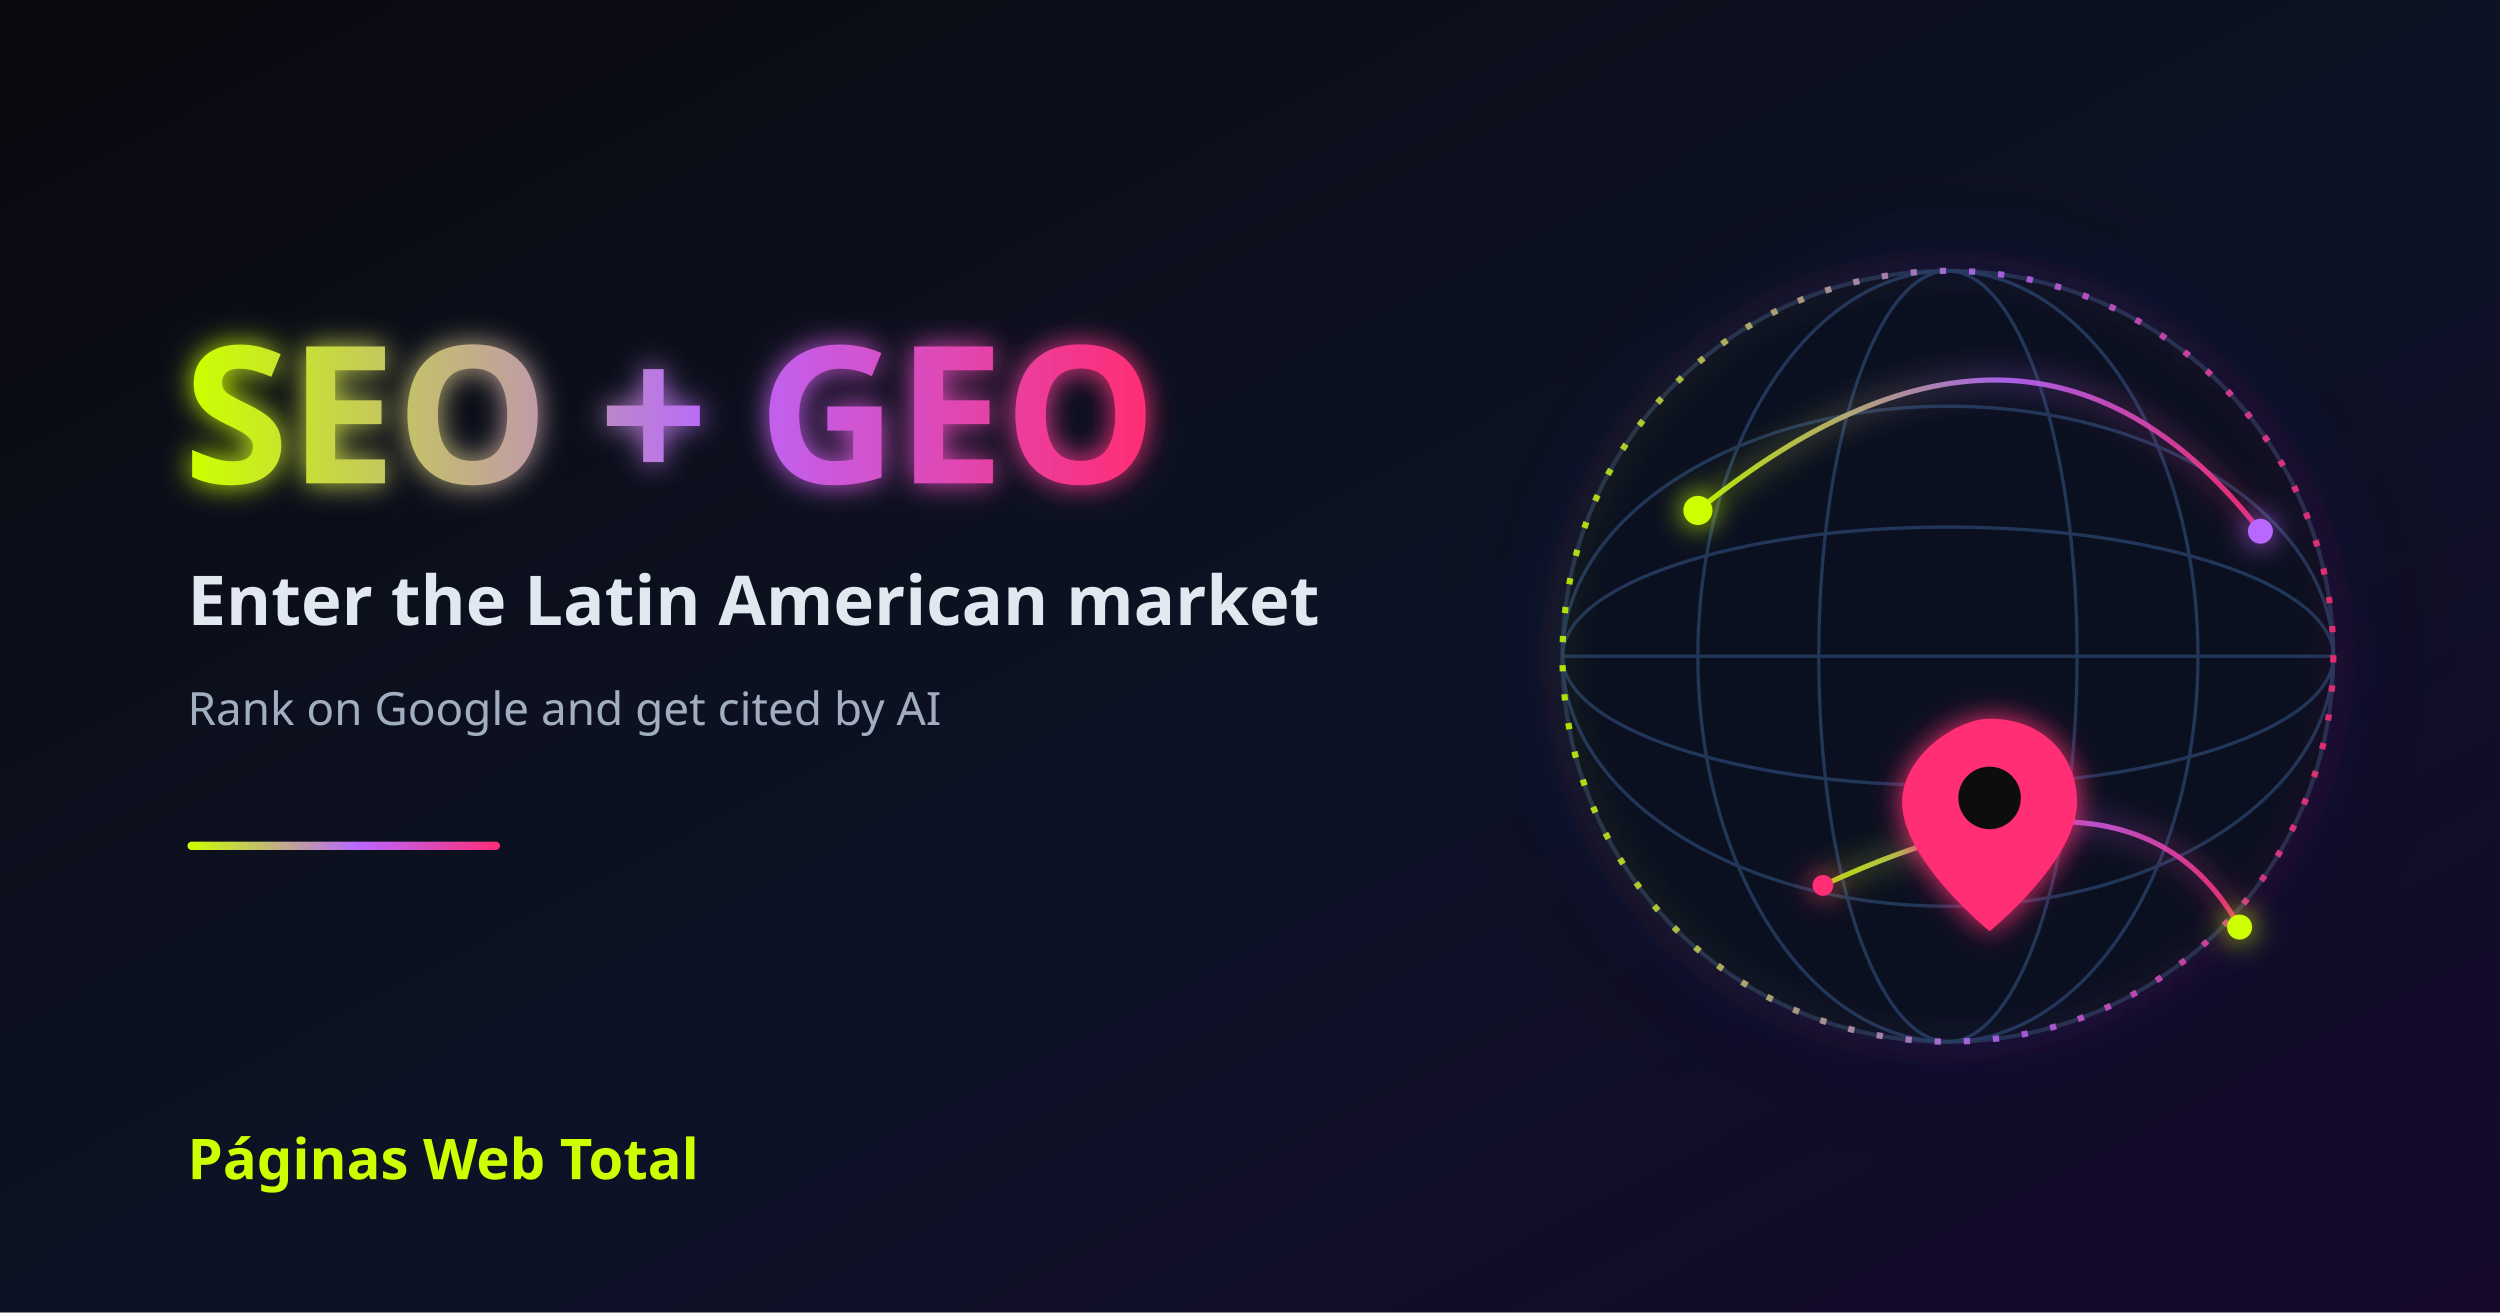
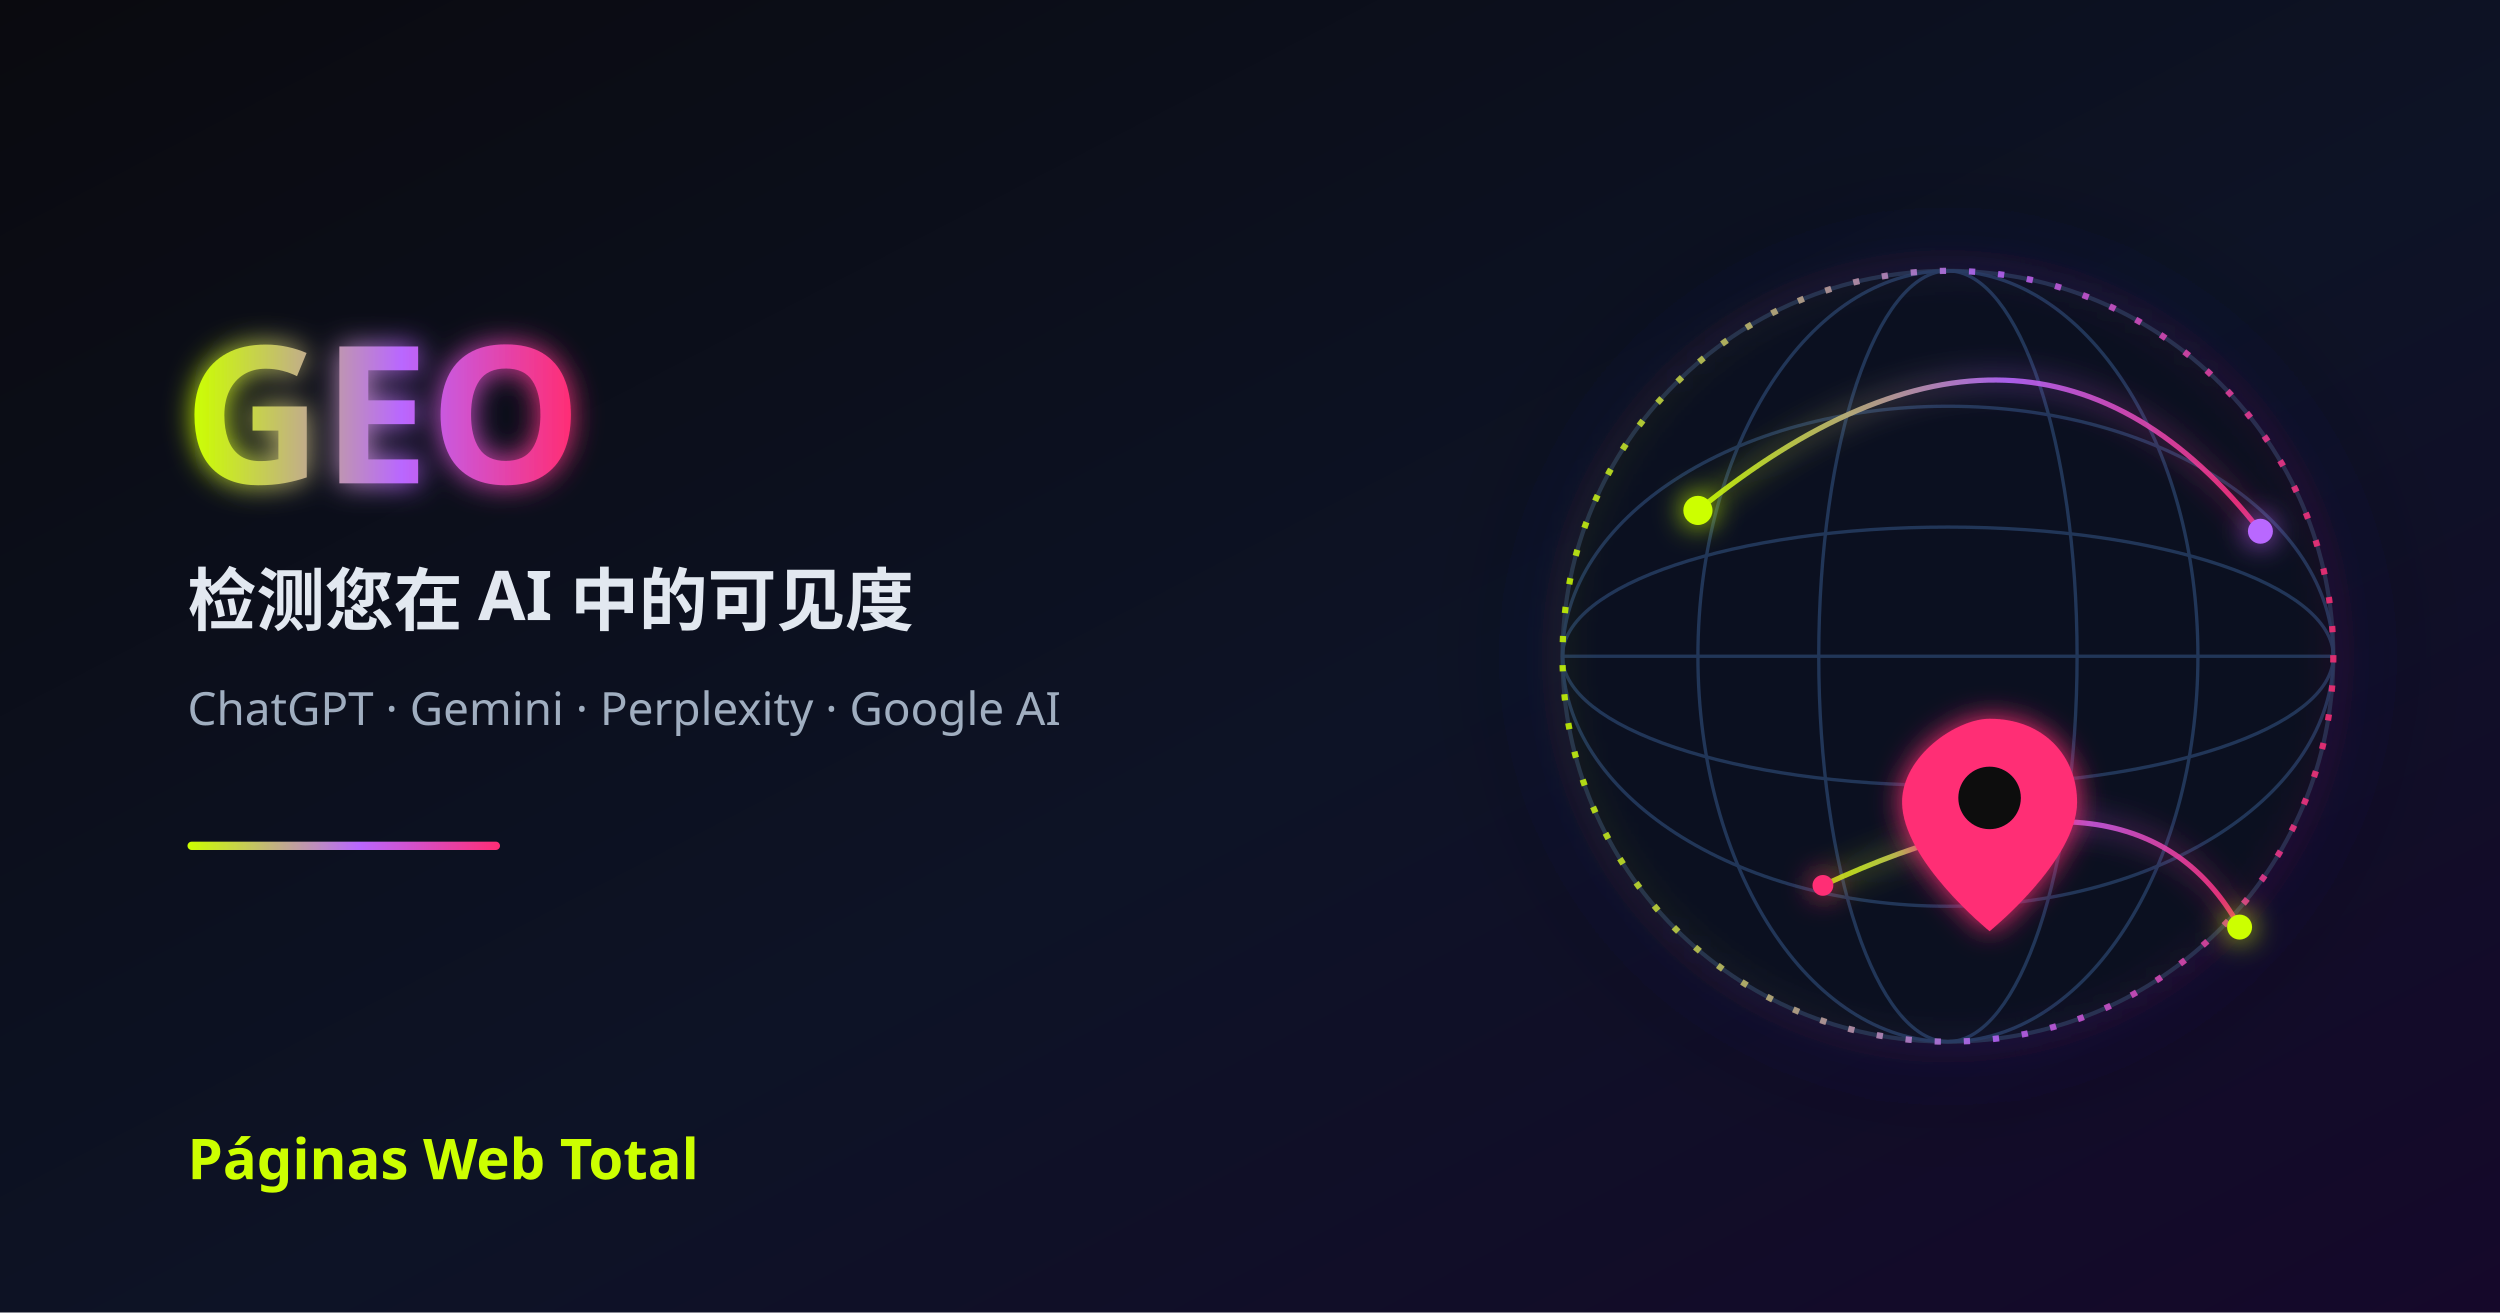
- <svg xmlns="http://www.w3.org/2000/svg" viewBox="0 0 1200 630" width="1200" height="630" role="img" aria-label="SEO + GEO">
+ <svg xmlns="http://www.w3.org/2000/svg" viewBox="0 0 1200 630" width="1200" height="630" role="img" aria-label="GEO">
  <defs>
    <linearGradient id="bg" x1="0" y1="0" x2="1" y2="1">
      <stop offset="0" stop-color="#0a0a0f" />
      <stop offset=".55" stop-color="#0d1326" />
      <stop offset="1" stop-color="#15082a" />
    </linearGradient>
    <linearGradient id="grad" x1="0" y1="0" x2="1" y2="0">
      <stop offset="0" stop-color="#ccff00" />
      <stop offset=".55" stop-color="#b967ff" />
      <stop offset="1" stop-color="#ff2d75" />
    </linearGradient>
    <radialGradient id="halo" cx="50%" cy="50%" r="50%">
      <stop offset="0" stop-color="#b967ff" stop-opacity=".55" />
      <stop offset=".5" stop-color="#5b21b6" stop-opacity=".2" />
      <stop offset="1" stop-color="#000" stop-opacity="0" />
    </radialGradient>
    <filter id="glow" x="-60%" y="-60%" width="220%" height="220%">
      <feGaussianBlur stdDeviation="7" result="b" />
      <feMerge>
        <feMergeNode in="b" />
        <feMergeNode in="SourceGraphic" />
      </feMerge>
    </filter>
    <filter id="soft" x="-80%" y="-80%" width="260%" height="260%">
      <feGaussianBlur stdDeviation="16" />
    </filter>
  </defs>
  <rect width="1200" height="630" fill="url(#bg)" />
  <circle cx="935" cy="315" r="250" fill="url(#halo)" filter="url(#soft)" />
  <g transform="translate(935,315)">
    <circle r="185" fill="#0b1020" stroke="#22304d" stroke-width="2" />
    <g fill="none" stroke="#243a5e" stroke-width="1.6" opacity=".9">
      <ellipse rx="185" ry="62" />
      <ellipse rx="185" ry="120" />
      <ellipse rx="62" ry="185" />
      <ellipse rx="120" ry="185" />
      <line x1="-185" y1="0" x2="185" y2="0" />
    </g>
    <circle r="185" fill="none" stroke="url(#grad)" stroke-width="3" stroke-dasharray="3 11" opacity=".85" filter="url(#glow)" />
    <g fill="none" stroke="url(#grad)" stroke-width="2.5" opacity=".9" filter="url(#glow)">
      <path d="M -120 -70 Q 40 -200 150 -60" />
      <path d="M -60 110 Q 90 40 140 130" />
    </g>
    <g filter="url(#glow)">
      <circle cx="-120" cy="-70" r="7" fill="#ccff00" />
      <circle cx="150" cy="-60" r="6" fill="#b967ff" />
      <circle cx="140" cy="130" r="6" fill="#ccff00" />
      <circle cx="-60" cy="110" r="5" fill="#ff2d75" />
    </g>
    <g transform="translate(20,30)" filter="url(#glow)">
      <path d="M0 0 C 26 0 42 18 42 40 C 42 68 0 102 0 102 C 0 102 -42 68 -42 40 C -42 18 -16 0 0 0 Z" fill="#ff2d75" />
      <circle cx="0" cy="38" r="15" fill="#0a0a0f" />
    </g>
  </g>
-   <text x="88" y="232" font-family="Space Grotesk, sans-serif" font-size="92" font-weight="800" fill="url(#grad)" filter="url(#glow)">SEO + GEO</text>
-   <text x="90" y="300" font-family="Plus Jakarta Sans, sans-serif" font-size="33" font-weight="700" fill="#e2e8f0">Enter the Latin American market</text>
-   <text x="90" y="348" font-family="Plus Jakarta Sans, sans-serif" font-size="22" fill="#a0aec0">Rank on Google and get cited by AI</text>
+   <text x="88" y="232" font-family="Space Grotesk, sans-serif" font-size="92" font-weight="800" fill="url(#grad)" filter="url(#glow)">GEO</text>
+   <text x="90" y="300" font-family="Plus Jakarta Sans, sans-serif" font-size="33" font-weight="700" fill="#e2e8f0">检测您在 AI 中的可见度</text>
+   <text x="90" y="348" font-family="Plus Jakarta Sans, sans-serif" font-size="22" fill="#a0aec0">ChatGPT · Gemini · Perplexity · Google AI</text>
  <rect x="90" y="404" width="150" height="4" rx="2" fill="url(#grad)" />
  <text x="90" y="566" font-family="Space Grotesk, sans-serif" font-size="27" font-weight="700" fill="#ccff00">Páginas Web Total</text>
</svg>
